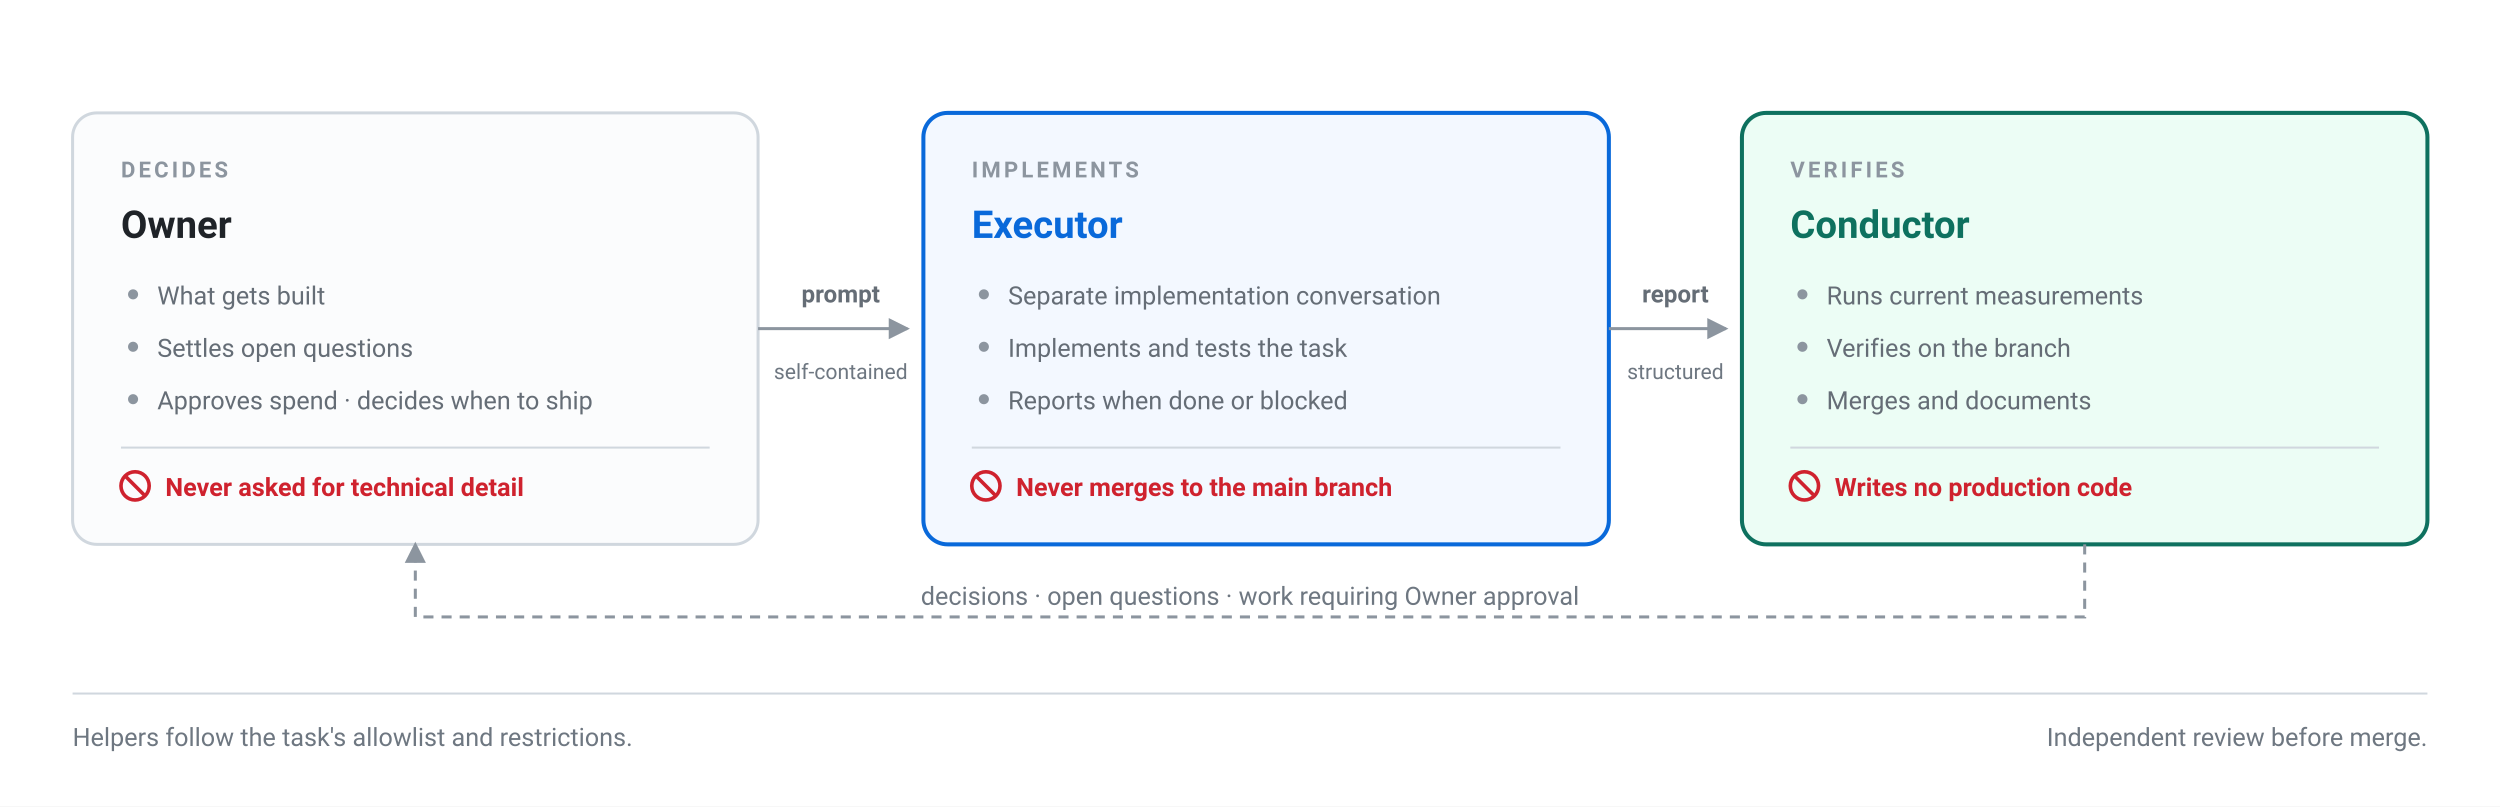
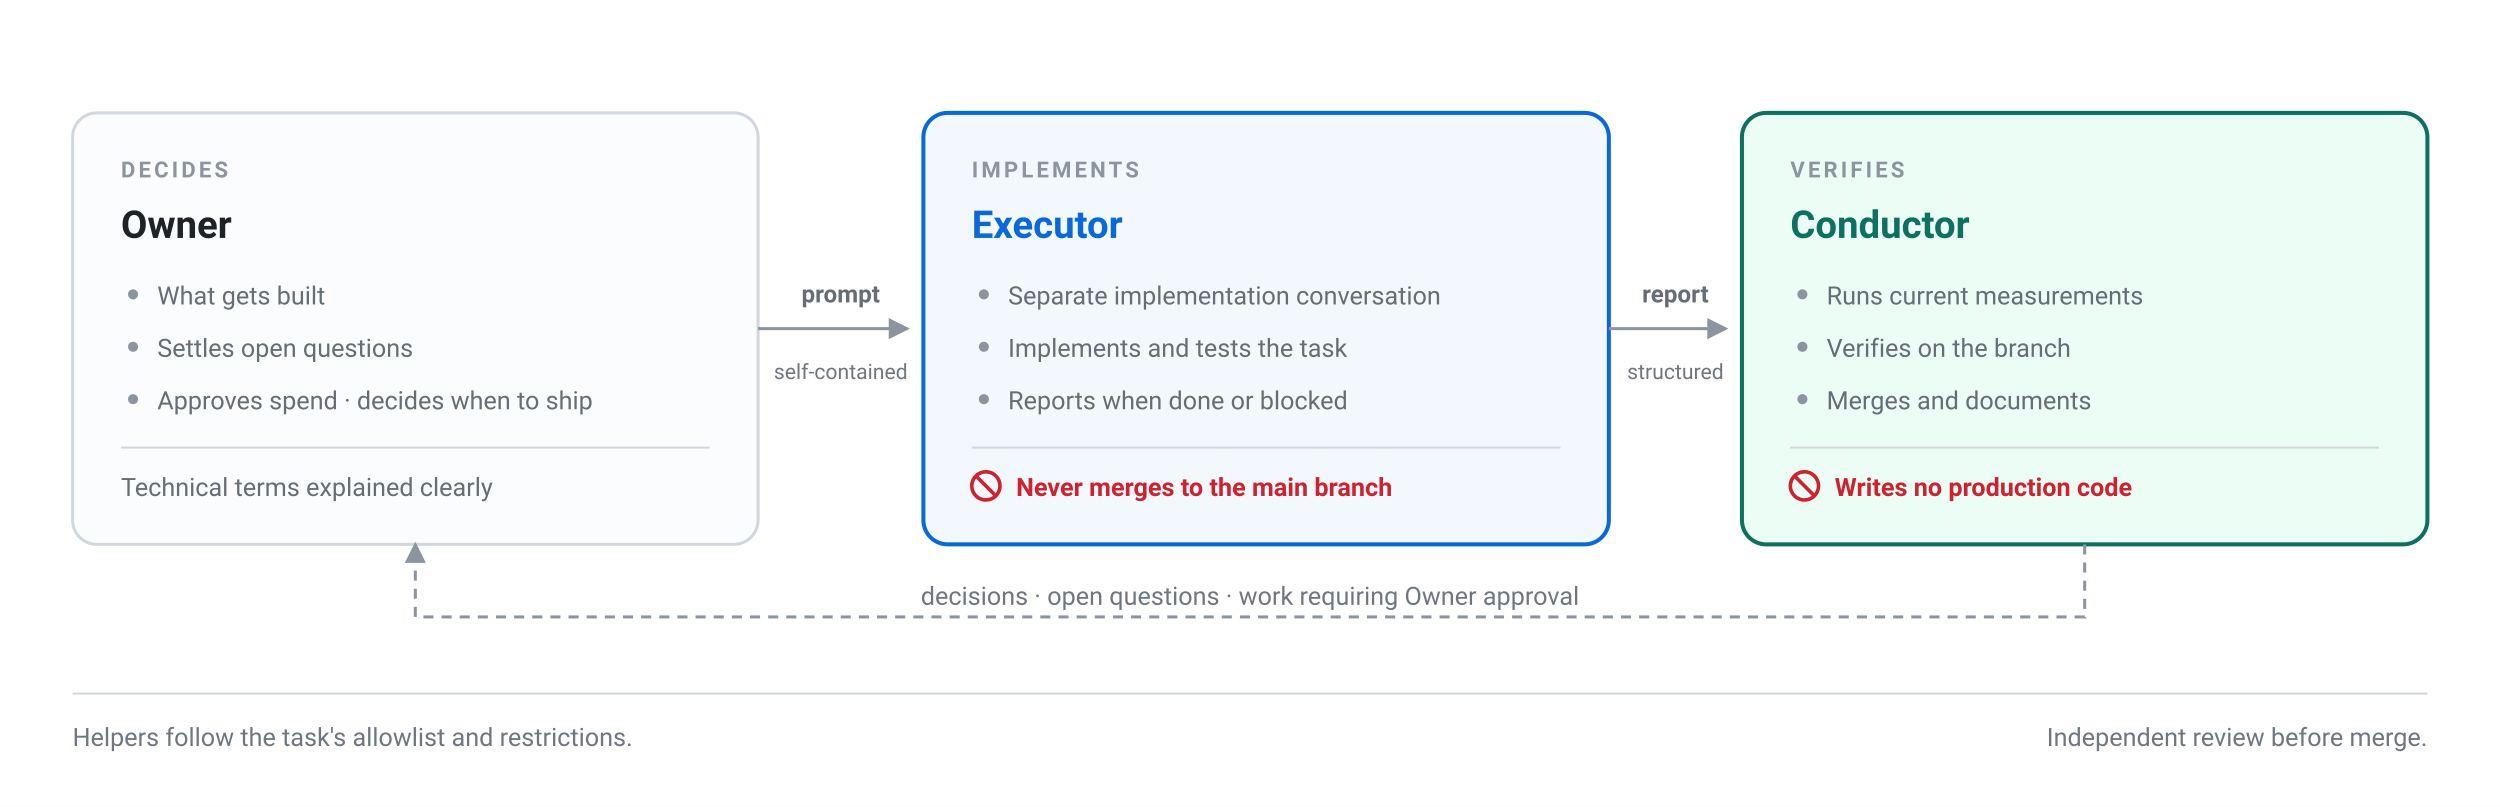
<svg xmlns="http://www.w3.org/2000/svg" viewBox="0 0 1240 400" width="1240" height="400" font-family="system-ui, -apple-system, 'Segoe UI', Roboto, sans-serif">
  <style>
    .bg{fill:#ffffff} .card{fill:#ffffff;stroke:#d0d7de} .owner{fill:#fbfcfd;stroke:#d0d7de}
    .exec{fill:#f3f8ff;stroke:#0969da} .cond{fill:#ecfdf5;stroke:#0e715f}
    .role{fill:#1f2328;font-size:19px;font-weight:700}
    .kicker{fill:#8c959f;font-size:11px;font-weight:700;letter-spacing:.14em}
    .li{fill:#656d76;font-size:12.5px}
    .never{fill:#cf222e;font-size:12.5px;font-weight:600} .nocirc{stroke:#cf222e}
    .edge{fill:#656d76;font-size:12px;font-weight:600}
    .foot{fill:#6e7781;font-size:12.5px}
    .arrow{stroke:#8c959f} .ahead{fill:#8c959f} .rule{stroke:#d0d7de} .dot{fill:#8c959f}
    .er{fill:#0969da} .cr{fill:#0e715f}
    @media (prefers-color-scheme: dark){
      .bg{fill:#0d1117} .card{fill:#161b22;stroke:#30363d} .owner{fill:#161b22;stroke:#30363d}
      .exec{fill:#0d1f33;stroke:#4493f8} .cond{fill:#0c2b24;stroke:#2ea88a}
      .role{fill:#e6edf3} .kicker{fill:#6e7681} .li{fill:#8b949e} .never{fill:#f85149} .nocirc{stroke:#f85149}
      .edge{fill:#8b949e} .foot{fill:#8b949e} .arrow{stroke:#6e7681} .ahead{fill:#6e7681} .rule{stroke:#30363d}
      .dot{fill:#6e7681} .er{fill:#4493f8} .cr{fill:#2ea88a}
    }
  </style>
  <rect class="bg" width="1240" height="400" />
  <rect class="owner" x="36" y="56" width="340" height="214" rx="12" stroke-width="1.5" />
  <text class="kicker" x="60" y="88">DECIDES</text>
  <text class="role" x="60" y="118">Owner</text>
  <circle class="dot" cx="66" cy="146" r="2.5" />
  <text class="li" x="78" y="151">What gets built</text>
  <circle class="dot" cx="66" cy="172" r="2.5" />
  <text class="li" x="78" y="177">Settles open questions</text>
  <circle class="dot" cx="66" cy="198" r="2.5" />
  <text class="li" x="78" y="203">Approves spend · decides when to ship</text>
  <line class="rule" x1="60" y1="222" x2="352" y2="222" stroke-width="1" />
-   <circle class="nocirc" cx="67" cy="241" r="7" fill="none" stroke-width="1.8" />
-   <line class="nocirc" x1="62.5" y1="236.5" x2="71.5" y2="245.5" stroke-width="1.8" />
-   <text class="never" x="82" y="246">Never asked for technical detail</text>
+   <text class="li" x="60" y="246">Technical terms explained clearly</text>
  <rect class="exec" x="458" y="56" width="340" height="214" rx="12" stroke-width="2" />
  <text class="kicker" x="482" y="88">IMPLEMENTS</text>
  <text class="role er" x="482" y="118">Executor</text>
  <circle class="dot" cx="488" cy="146" r="2.5" />
  <text class="li" x="500" y="151">Separate implementation conversation</text>
  <circle class="dot" cx="488" cy="172" r="2.5" />
  <text class="li" x="500" y="177">Implements and tests the task</text>
  <circle class="dot" cx="488" cy="198" r="2.5" />
  <text class="li" x="500" y="203">Reports when done or blocked</text>
  <line class="rule" x1="482" y1="222" x2="774" y2="222" stroke-width="1" />
  <circle class="nocirc" cx="489" cy="241" r="7" fill="none" stroke-width="1.8" />
  <line class="nocirc" x1="484.5" y1="236.5" x2="493.5" y2="245.5" stroke-width="1.8" />
  <text class="never" x="504" y="246">Never merges to the main branch</text>
  <rect class="cond" x="864" y="56" width="340" height="214" rx="12" stroke-width="2" />
  <text class="kicker" x="888" y="88">VERIFIES</text>
  <text class="role cr" x="888" y="118">Conductor</text>
  <circle class="dot" cx="894" cy="146" r="2.5" />
  <text class="li" x="906" y="151">Runs current measurements</text>
  <circle class="dot" cx="894" cy="172" r="2.5" />
  <text class="li" x="906" y="177">Verifies on the branch</text>
  <circle class="dot" cx="894" cy="198" r="2.5" />
  <text class="li" x="906" y="203">Merges and documents</text>
  <line class="rule" x1="888" y1="222" x2="1180" y2="222" stroke-width="1" />
  <circle class="nocirc" cx="895" cy="241" r="7" fill="none" stroke-width="1.8" />
  <line class="nocirc" x1="890.5" y1="236.5" x2="899.5" y2="245.5" stroke-width="1.8" />
  <text class="never" x="910" y="246">Writes no production code</text>
  <line class="arrow" x1="376" y1="163" x2="450" y2="163" stroke-width="1.5" marker-end="url(#b)" />
  <text class="edge" x="417" y="150" text-anchor="middle">prompt</text>
  <text class="foot" x="417" y="188" text-anchor="middle" style="font-size:10.5px">self-contained</text>
  <line class="arrow" x1="798" y1="163" x2="856" y2="163" stroke-width="1.5" marker-end="url(#b)" />
  <text class="edge" x="831" y="150" text-anchor="middle">report</text>
  <text class="foot" x="831" y="188" text-anchor="middle" style="font-size:10.5px">structured</text>
  <path class="arrow" d="M 1034 270 L 1034 306 L 206 306 L 206 270" fill="none" stroke-width="1.5" stroke-dasharray="5 4" marker-end="url(#b)" />
  <text class="foot" x="620" y="300" text-anchor="middle">decisions · open questions · work requiring Owner approval</text>
  <line class="rule" x1="36" y1="344" x2="1204" y2="344" stroke-width="1" />
  <text class="foot" x="36" y="370">Helpers follow the task's allowlist and restrictions.</text>
  <text class="foot" x="1204" y="370" text-anchor="end">Independent review before merge.</text>
  <defs>
    <marker id="b" viewBox="0 0 8 8" refX="7" refY="4" markerWidth="7" markerHeight="7" orient="auto-start-reverse">
      <path class="ahead" d="M 0 0 L 8 4 L 0 8 z" fill="#8c959f" />
    </marker>
  </defs>
</svg>
